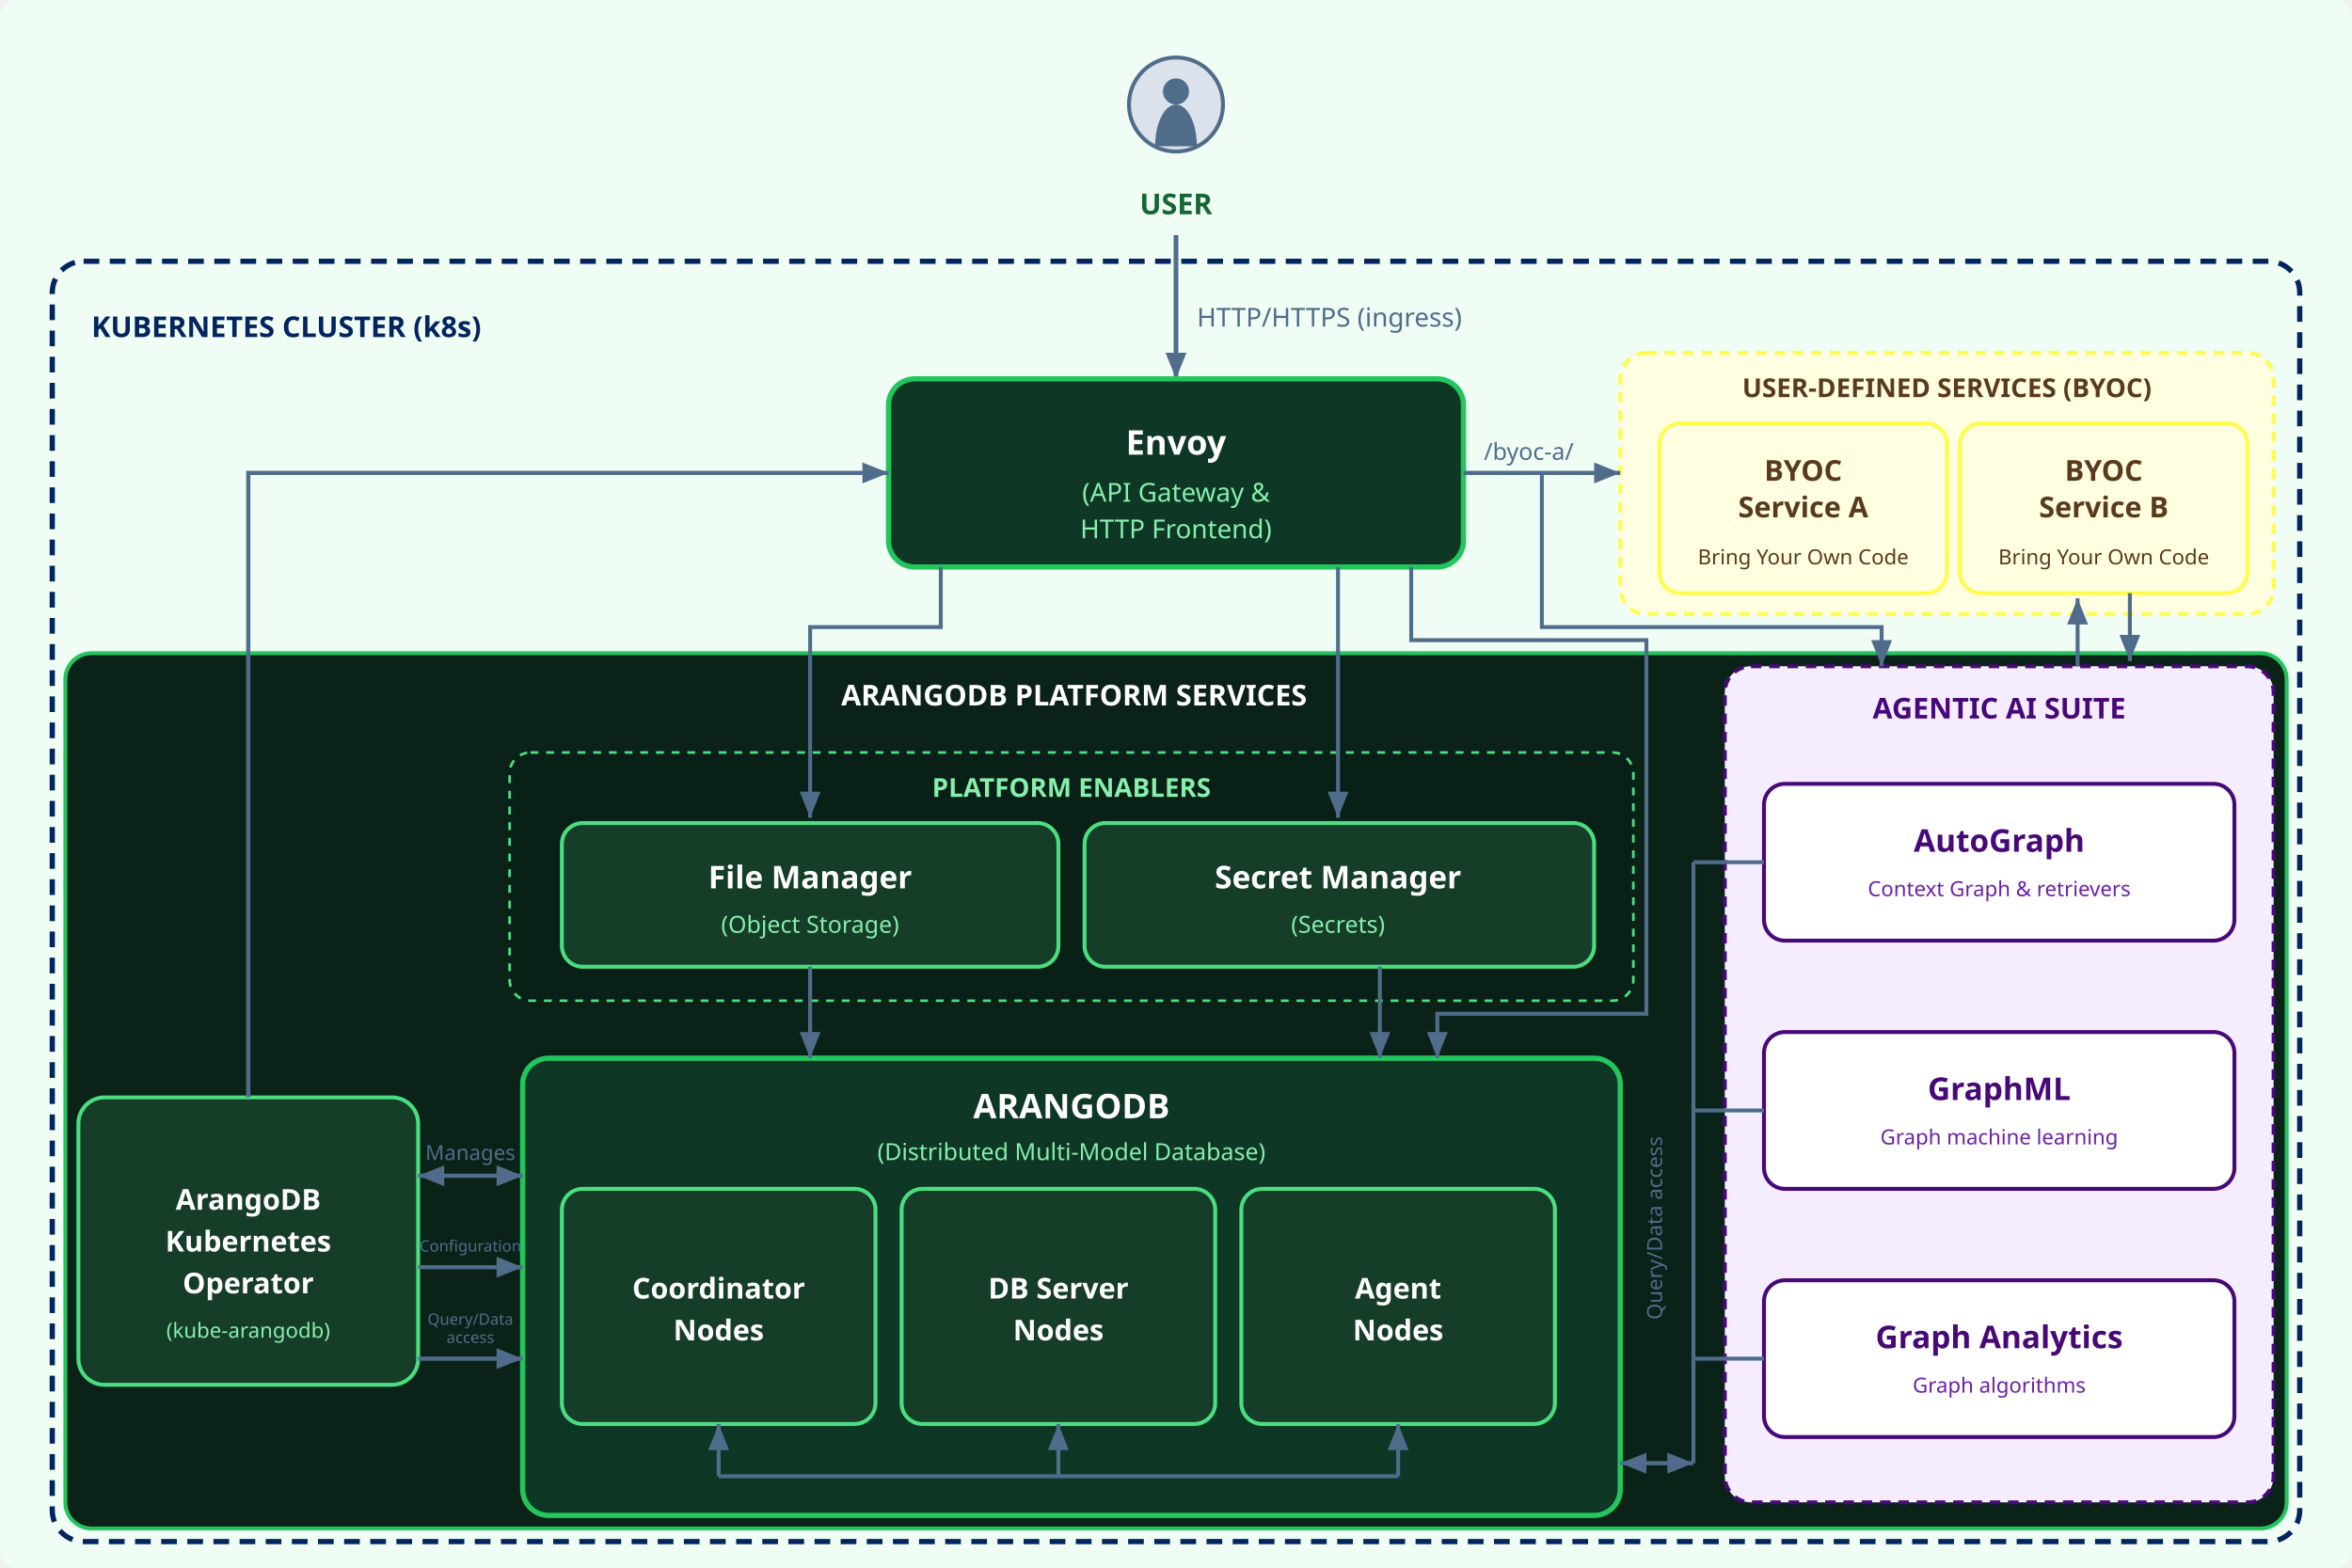
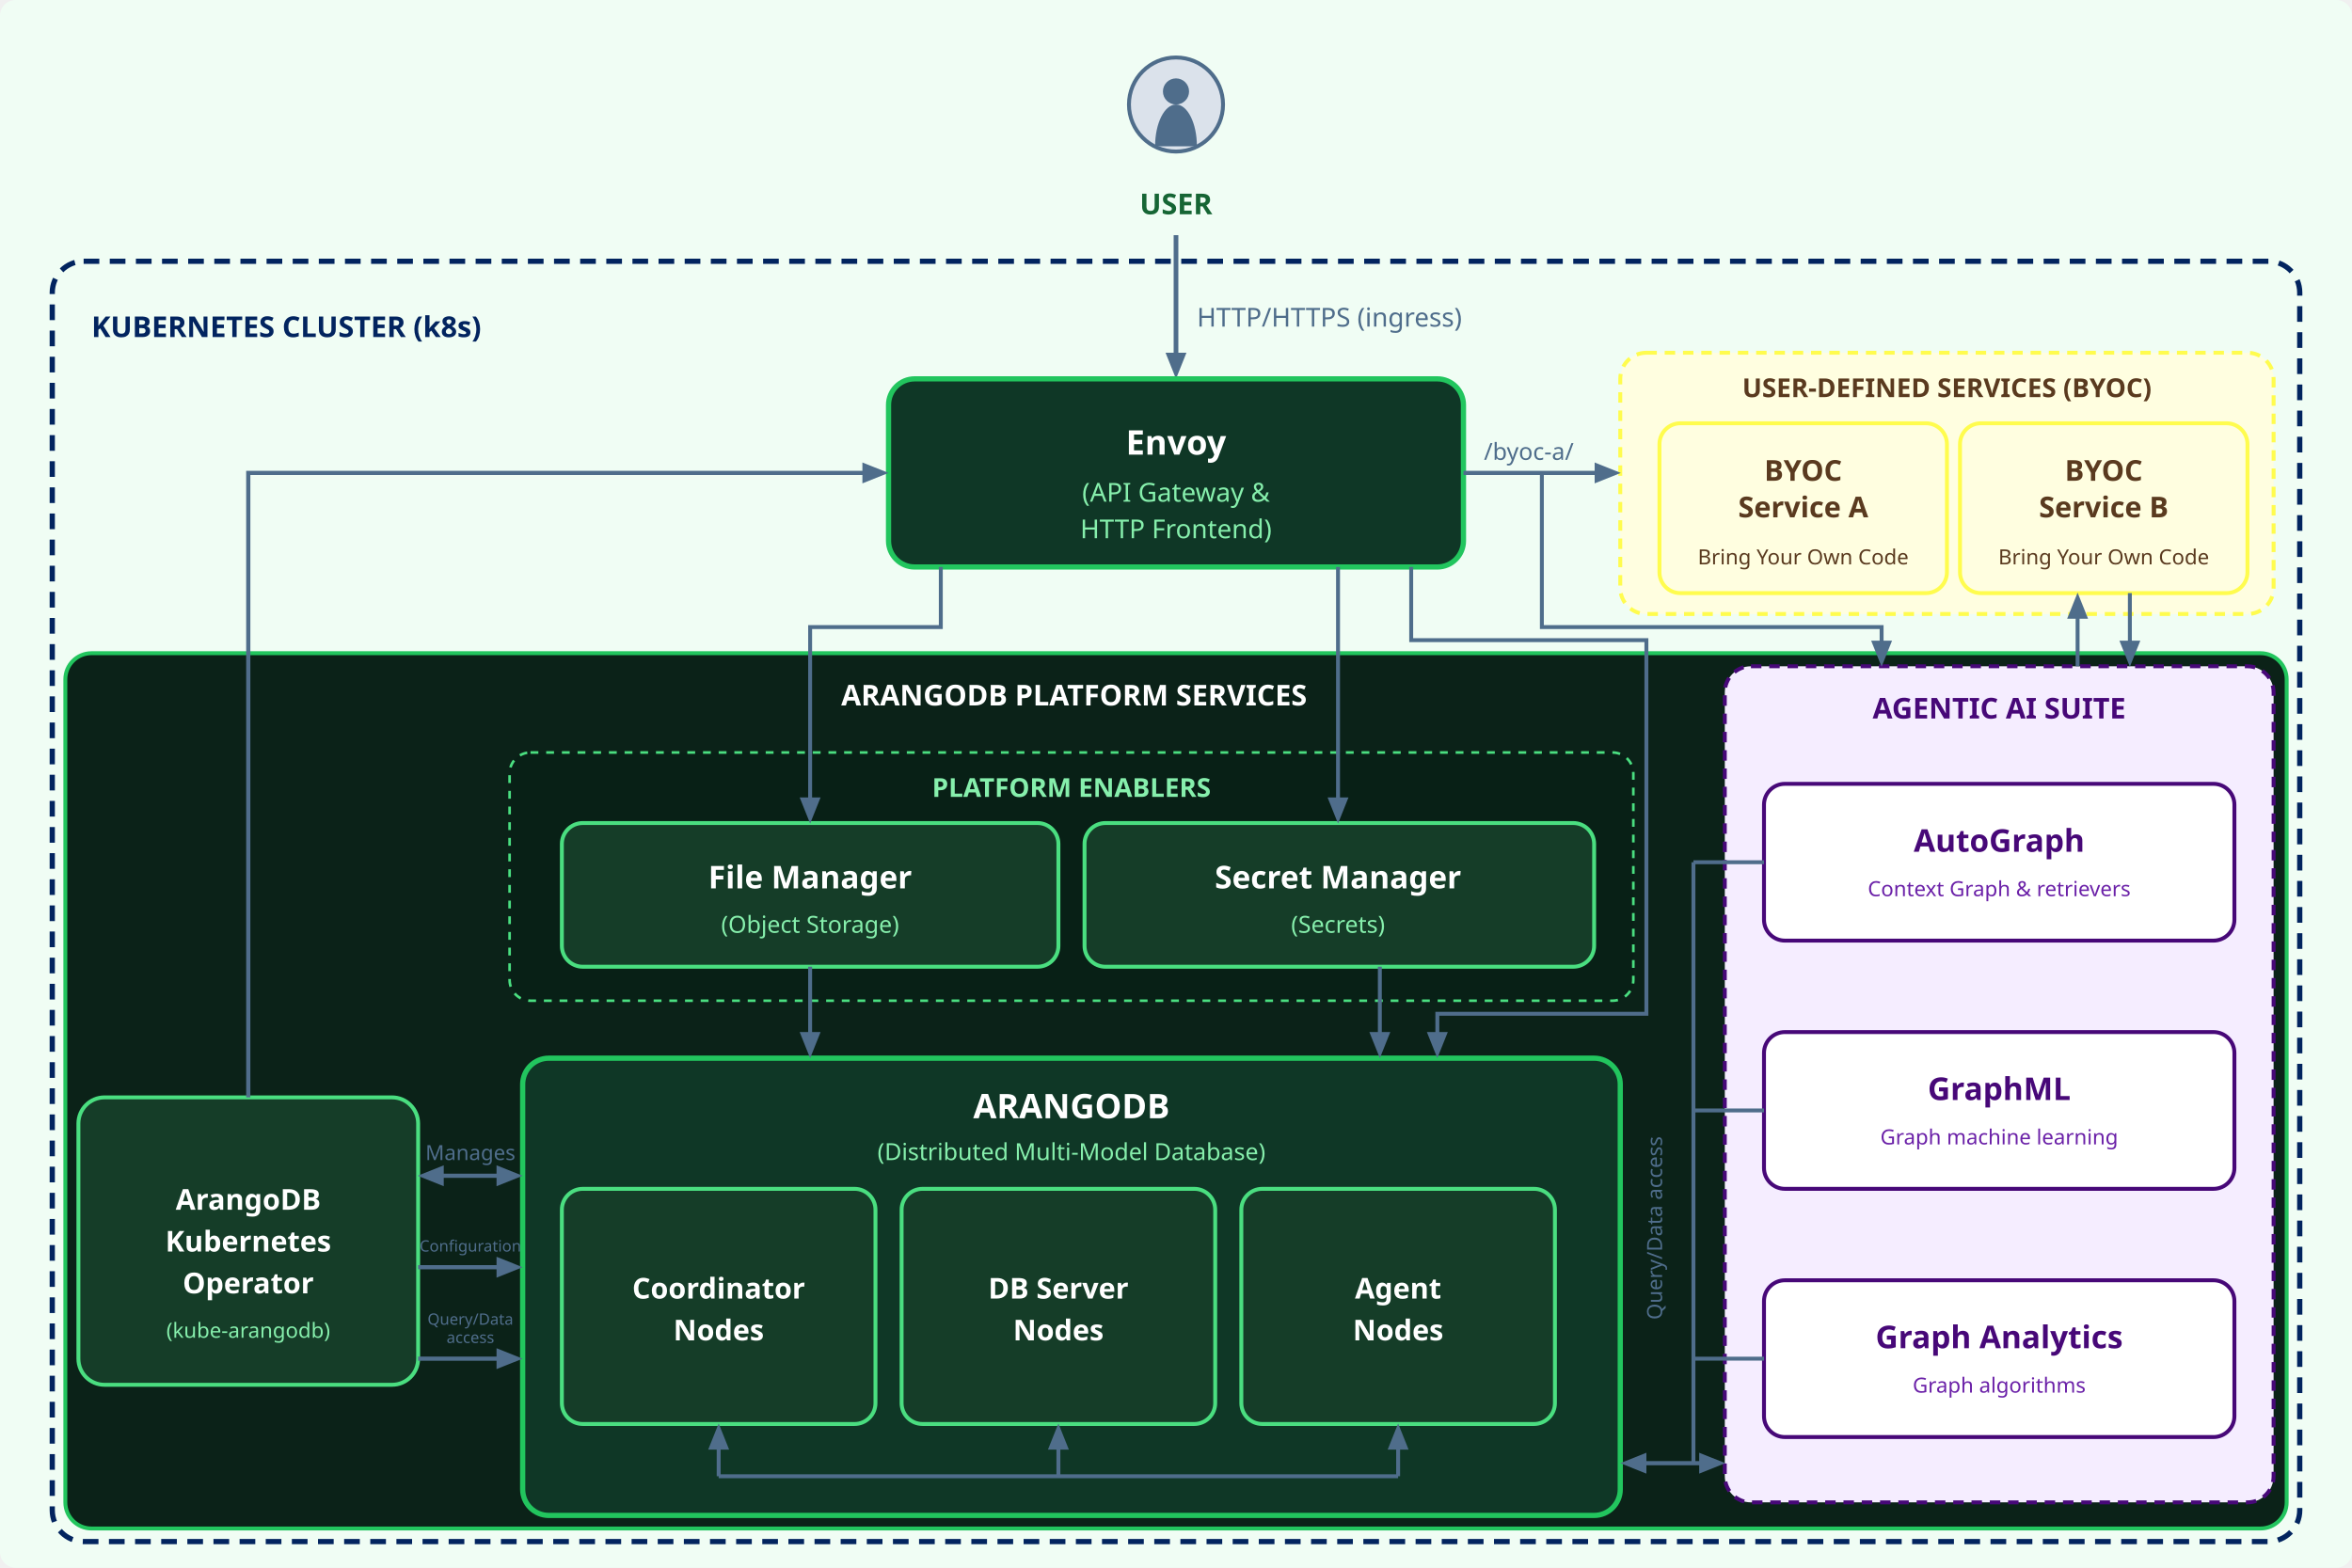
- <svg xmlns="http://www.w3.org/2000/svg" xmlns:xlink="http://www.w3.org/1999/xlink" viewBox="0 0 900 600" style="display:block;width:100%;max-width:900px;margin:0 auto">
+ <svg xmlns="http://www.w3.org/2000/svg" xmlns:xlink="http://www.w3.org/1999/xlink" viewBox="0 0 900 600" width="900" height="600">
  <style>
    .arch .card-link { cursor: pointer; }
    .arch .card-link .node { transition: fill 120ms, stroke 120ms; }
    .arch .card-link:hover .node    { fill: #1f5c38; stroke: #4ade80; }
    .arch .card-link:hover .node-db { fill: #174d2e; stroke: #4ade80; }
    .arch .card-link:hover .node-ai { fill: #e9d8fb; stroke: #470878; }
    .arch .card-link:hover .node-byoc { fill: #FFFC4E; stroke: #5a3a1f; }
    .arch .card-link:hover .node-op { fill: #1f5c38; stroke: #4ade80; }
  </style>
  <defs>
-     <marker id="arrow-g" markerWidth="10" markerHeight="8" refX="10" refY="4" orient="auto" markerUnits="userSpaceOnUse">
+     <marker id="arrow-g" markerWidth="10" markerHeight="8" refX="2" refY="4" orient="auto" markerUnits="userSpaceOnUse">
      <polygon points="0 0,10 4,0 8" fill="#4F6D8B" />
    </marker>
-     <marker id="arrow-g-start" markerWidth="10" markerHeight="8" refX="0" refY="4" orient="auto" markerUnits="userSpaceOnUse">
+     <marker id="arrow-g-start" markerWidth="10" markerHeight="8" refX="8" refY="4" orient="auto" markerUnits="userSpaceOnUse">
      <polygon points="10 0,0 4,10 8" fill="#4F6D8B" />
    </marker>
  </defs>
  <g class="arch">
    <rect width="900" height="600" fill="#f0fdf4" rx="6" />
    <g>
      <circle cx="450" cy="40" r="18" fill="#dbe2eb" stroke="#4F6D8B" stroke-width="1.5" />
      <circle cx="450" cy="35" r="5" fill="#4F6D8B" />
      <path d="M 442 56 A 8 16 0 0 1 458 56 Z" fill="#4F6D8B" />
      <text x="450" y="82" text-anchor="middle" font-family="sans-serif" font-size="11" font-weight="bold" fill="#166534">USER</text>
    </g>
    <rect x="20" y="100" width="860" height="490" rx="12" fill="#f0fdf4" stroke="#02245F" stroke-width="2" stroke-dasharray="6 4" />
    <a xlink:href="https://kubernetes.io/" target="_blank">
      <text x="35" y="129" font-family="sans-serif" font-size="11" font-weight="bold" fill="#02245F">KUBERNETES CLUSTER (k8s)</text>
    </a>
-     <path d="M 450 90 L 450 145" stroke="#4F6D8B" stroke-width="1.8" fill="none" marker-end="url(#arrow-g)" />
+     <path d="M 450 90 L 450 137" stroke="#4F6D8B" stroke-width="1.8" fill="none" marker-end="url(#arrow-g)" />
    <text x="458" y="125" font-family="sans-serif" font-size="10" fill="#4F6D8B">HTTP/HTTPS (ingress)</text>
    <a class="card-link" xlink:href="/contextual-data-platform/architecture/#third-party-components-used-by-the-platform">
      <rect x="340" y="145" width="220" height="72" rx="10" class="node" fill="#0f3726" stroke="#22c55e" stroke-width="2" />
      <text x="450" y="174" text-anchor="middle" font-family="sans-serif" font-size="13" font-weight="bold" fill="#ffffff">Envoy</text>
      <text x="450" y="192" text-anchor="middle" font-family="sans-serif" font-size="10" fill="#86efac">(API Gateway &amp;</text>
      <text x="450" y="206" text-anchor="middle" font-family="sans-serif" font-size="10" fill="#86efac">HTTP Frontend)</text>
    </a>
    <a class="card-link" xlink:href="/platform-suite/container-manager/">
      <rect x="620" y="135" width="250" height="100" rx="10" fill="#FFFEE0" stroke="#FFFC4E" stroke-width="1.5" stroke-dasharray="4 3" />
      <text x="745" y="152" text-anchor="middle" font-family="sans-serif" font-size="10" font-weight="bold" fill="#5a3a1f">USER-DEFINED SERVICES (BYOC)</text>
    </a>
    <a class="card-link" xlink:href="/platform-suite/container-manager/">
      <rect x="635" y="162" width="110" height="65" rx="8" class="node-byoc" fill="#FFFEE0" stroke="#FFFC4E" stroke-width="1.5" />
      <text x="690" y="184" text-anchor="middle" font-family="sans-serif" font-size="11" font-weight="bold" fill="#5a3a1f">BYOC</text>
      <text x="690" y="198" text-anchor="middle" font-family="sans-serif" font-size="11" font-weight="bold" fill="#5a3a1f">Service A</text>
      <text x="690" y="216" text-anchor="middle" font-family="sans-serif" font-size="8" fill="#5a3a1f">Bring Your Own Code</text>
    </a>
    <a class="card-link" xlink:href="/platform-suite/container-manager/">
      <rect x="750" y="162" width="110" height="65" rx="8" class="node-byoc" fill="#FFFEE0" stroke="#FFFC4E" stroke-width="1.5" />
      <text x="805" y="184" text-anchor="middle" font-family="sans-serif" font-size="11" font-weight="bold" fill="#5a3a1f">BYOC</text>
      <text x="805" y="198" text-anchor="middle" font-family="sans-serif" font-size="11" font-weight="bold" fill="#5a3a1f">Service B</text>
      <text x="805" y="216" text-anchor="middle" font-family="sans-serif" font-size="8" fill="#5a3a1f">Bring Your Own Code</text>
    </a>
-     <path d="M 560 181 L 620 181" stroke="#4F6D8B" stroke-width="1.6" fill="none" marker-end="url(#arrow-g)" />
+     <path d="M 560 181 L 612.2 181" stroke="#4F6D8B" stroke-width="1.6" fill="none" marker-end="url(#arrow-g)" />
    <text x="585" y="176" text-anchor="middle" font-family="sans-serif" font-size="9" fill="#4F6D8B">/byoc-a/</text>
    <rect x="25" y="250" width="850" height="335" rx="10" fill="#0b2218" stroke="#22c55e" stroke-width="1.5" />
    <text x="411" y="270" text-anchor="middle" font-family="sans-serif" font-size="11" font-weight="bold" fill="#ffffff">ARANGODB PLATFORM SERVICES</text>
    <rect x="195" y="288" width="430" height="95" rx="8" fill="#082016" stroke="#4ade80" stroke-width="1" stroke-dasharray="3 3" />
    <text x="410" y="305" text-anchor="middle" font-family="sans-serif" font-size="10" font-weight="bold" fill="#86efac">PLATFORM ENABLERS</text>
    <a class="card-link" xlink:href="/platform-suite/file-manager/">
      <rect x="215" y="315" width="190" height="55" rx="8" class="node" fill="#153d28" stroke="#4ade80" stroke-width="1.5" />
      <text x="310" y="340" text-anchor="middle" font-family="sans-serif" font-size="12" font-weight="bold" fill="#ffffff">File Manager</text>
      <text x="310" y="357" text-anchor="middle" font-family="sans-serif" font-size="9" fill="#86efac">(Object Storage)</text>
    </a>
    <a class="card-link" xlink:href="/platform-suite/secrets-manager/">
      <rect x="415" y="315" width="195" height="55" rx="8" class="node" fill="#153d28" stroke="#4ade80" stroke-width="1.5" />
      <text x="512" y="340" text-anchor="middle" font-family="sans-serif" font-size="12" font-weight="bold" fill="#ffffff">Secret Manager</text>
      <text x="512" y="357" text-anchor="middle" font-family="sans-serif" font-size="9" fill="#86efac">(Secrets)</text>
    </a>
    <a class="card-link" xlink:href="/arangodb/">
      <rect x="200" y="405" width="420" height="175" rx="10" class="node-db" fill="#0f3726" stroke="#22c55e" stroke-width="2" />
      <text x="410" y="428" text-anchor="middle" font-family="sans-serif" font-size="13" font-weight="bold" fill="#ffffff">ARANGODB</text>
      <text x="410" y="444" text-anchor="middle" font-family="sans-serif" font-size="9" fill="#86efac">(Distributed Multi-Model Database)</text>
    </a>
    <a class="card-link" xlink:href="/arangodb/4.x/deploy/cluster/">
      <rect x="215" y="455" width="120" height="90" rx="8" class="node" fill="#153d28" stroke="#4ade80" stroke-width="1.5" />
      <text x="275" y="497" text-anchor="middle" font-family="sans-serif" font-size="11" font-weight="bold" fill="#ffffff">Coordinator</text>
      <text x="275" y="513" text-anchor="middle" font-family="sans-serif" font-size="11" font-weight="bold" fill="#ffffff">Nodes</text>
    </a>
    <a class="card-link" xlink:href="/arangodb/4.x/deploy/cluster/">
      <rect x="345" y="455" width="120" height="90" rx="8" class="node" fill="#153d28" stroke="#4ade80" stroke-width="1.5" />
      <text x="405" y="497" text-anchor="middle" font-family="sans-serif" font-size="11" font-weight="bold" fill="#ffffff">DB Server</text>
      <text x="405" y="513" text-anchor="middle" font-family="sans-serif" font-size="11" font-weight="bold" fill="#ffffff">Nodes</text>
    </a>
    <a class="card-link" xlink:href="/arangodb/4.x/deploy/cluster/">
      <rect x="475" y="455" width="120" height="90" rx="8" class="node" fill="#153d28" stroke="#4ade80" stroke-width="1.5" />
      <text x="535" y="497" text-anchor="middle" font-family="sans-serif" font-size="11" font-weight="bold" fill="#ffffff">Agent</text>
      <text x="535" y="513" text-anchor="middle" font-family="sans-serif" font-size="11" font-weight="bold" fill="#ffffff">Nodes</text>
    </a>
    <path d="M 275 565 L 535 565" stroke="#4F6D8B" stroke-width="1.5" fill="none" />
-     <path d="M 275 565 L 275 545" stroke="#4F6D8B" stroke-width="1.5" fill="none" marker-end="url(#arrow-g)" />
-     <path d="M 405 565 L 405 545" stroke="#4F6D8B" stroke-width="1.5" fill="none" marker-end="url(#arrow-g)" />
-     <path d="M 535 565 L 535 545" stroke="#4F6D8B" stroke-width="1.5" fill="none" marker-end="url(#arrow-g)" />
+     <path d="M 275 565 L 275 552.8" stroke="#4F6D8B" stroke-width="1.5" fill="none" marker-end="url(#arrow-g)" />
+     <path d="M 405 565 L 405 552.8" stroke="#4F6D8B" stroke-width="1.5" fill="none" marker-end="url(#arrow-g)" />
+     <path d="M 535 565 L 535 552.8" stroke="#4F6D8B" stroke-width="1.5" fill="none" marker-end="url(#arrow-g)" />
    <a class="card-link" xlink:href="/agentic-ai-suite/">
      <rect x="660" y="255" width="210" height="320" rx="10" fill="#f5edff" stroke="#470878" stroke-width="1.5" stroke-dasharray="4 3" />
      <text x="765" y="275" text-anchor="middle" font-family="sans-serif" font-size="11" font-weight="bold" fill="#470878">AGENTIC AI SUITE</text>
    </a>
-     <path d="M 590 181 L 590 240 L 720 240 L 720 255" stroke="#4F6D8B" stroke-width="1.5" fill="none" marker-end="url(#arrow-g)" />
+     <path d="M 590 181 L 590 240 L 720 240 L 720 247.2" stroke="#4F6D8B" stroke-width="1.5" fill="none" marker-end="url(#arrow-g)" />
    <a class="card-link" xlink:href="/agentic-ai-suite/autograph/">
      <rect x="675" y="300" width="180" height="60" rx="8" class="node-ai" fill="#ffffff" stroke="#470878" stroke-width="1.5" />
      <text x="765" y="326" text-anchor="middle" font-family="sans-serif" font-size="12" font-weight="bold" fill="#470878">AutoGraph</text>
      <text x="765" y="343" text-anchor="middle" font-family="sans-serif" font-size="8" fill="#6b21a8">Context Graph &amp; retrievers</text>
    </a>
    <a class="card-link" xlink:href="/agentic-ai-suite/graphml/">
      <rect x="675" y="395" width="180" height="60" rx="8" class="node-ai" fill="#ffffff" stroke="#470878" stroke-width="1.5" />
      <text x="765" y="421" text-anchor="middle" font-family="sans-serif" font-size="12" font-weight="bold" fill="#470878">GraphML</text>
      <text x="765" y="438" text-anchor="middle" font-family="sans-serif" font-size="8" fill="#6b21a8">Graph machine learning</text>
    </a>
    <a class="card-link" xlink:href="/agentic-ai-suite/graph-analytics/">
      <rect x="675" y="490" width="180" height="60" rx="8" class="node-ai" fill="#ffffff" stroke="#470878" stroke-width="1.5" />
      <text x="765" y="516" text-anchor="middle" font-family="sans-serif" font-size="12" font-weight="bold" fill="#470878">Graph Analytics</text>
      <text x="765" y="533" text-anchor="middle" font-family="sans-serif" font-size="8" fill="#6b21a8">Graph algorithms</text>
    </a>
    <a class="card-link" xlink:href="/contextual-data-platform/architecture/#the-arangodb-kubernetes-operator">
      <rect x="30" y="420" width="130" height="110" rx="10" class="node-op" fill="#153d28" stroke="#4ade80" stroke-width="1.5" />
      <text x="95" y="463" text-anchor="middle" font-family="sans-serif" font-size="11" font-weight="bold" fill="#ffffff">ArangoDB</text>
      <text x="95" y="479" text-anchor="middle" font-family="sans-serif" font-size="11" font-weight="bold" fill="#ffffff">Kubernetes</text>
      <text x="95" y="495" text-anchor="middle" font-family="sans-serif" font-size="11" font-weight="bold" fill="#ffffff">Operator</text>
      <text x="95" y="512" text-anchor="middle" font-family="sans-serif" font-size="8" fill="#86efac">(kube-arangodb)</text>
    </a>
-     <path d="M 160 450 L 200 450" stroke="#4F6D8B" stroke-width="1.6" fill="none" marker-end="url(#arrow-g)" marker-start="url(#arrow-g-start)" />
+     <path d="M 167.8 450 L 192 450" stroke="#4F6D8B" stroke-width="1.6" fill="none" marker-end="url(#arrow-g)" marker-start="url(#arrow-g-start)" />
    <text x="180" y="444" text-anchor="middle" font-family="sans-serif" font-size="8" fill="#4F6D8B">Manages</text>
-     <path d="M 160 485 L 200 485" stroke="#4F6D8B" stroke-width="1.6" fill="none" marker-end="url(#arrow-g)" />
+     <path d="M 160 485 L 192 485" stroke="#4F6D8B" stroke-width="1.6" fill="none" marker-end="url(#arrow-g)" />
    <text x="180" y="479" text-anchor="middle" font-family="sans-serif" font-size="6" fill="#4F6D8B">Configuration</text>
-     <path d="M 160 520 L 200 520" stroke="#4F6D8B" stroke-width="1.6" fill="none" marker-end="url(#arrow-g)" />
+     <path d="M 160 520 L 192 520" stroke="#4F6D8B" stroke-width="1.6" fill="none" marker-end="url(#arrow-g)" />
    <text x="180" y="507" text-anchor="middle" font-family="sans-serif" font-size="6" fill="#4F6D8B">Query/Data</text>
    <text x="180" y="514" text-anchor="middle" font-family="sans-serif" font-size="6" fill="#4F6D8B">access</text>
-     <path d="M 95 420 L 95 181 L 340 181" stroke="#4F6D8B" stroke-width="1.6" fill="none" marker-end="url(#arrow-g)" />
-     <path d="M 360 217 L 360 240 L 310 240 L 310 313" stroke="#4F6D8B" stroke-width="1.5" fill="none" marker-end="url(#arrow-g)" />
-     <path d="M 512 217 L 512 313" stroke="#4F6D8B" stroke-width="1.5" fill="none" marker-end="url(#arrow-g)" />
-     <path d="M 540 217 L 540 245 L 630 245 L 630 388 L 550 388 L 550 405" stroke="#4F6D8B" stroke-width="1.5" fill="none" marker-end="url(#arrow-g)" />
-     <path d="M 310 370 L 310 405" stroke="#4F6D8B" stroke-width="1.5" fill="none" marker-end="url(#arrow-g)" />
-     <path d="M 528 370 L 528 405" stroke="#4F6D8B" stroke-width="1.5" fill="none" marker-end="url(#arrow-g)" />
-     <path d="M 795 255 L 795 229" stroke="#4F6D8B" stroke-width="1.5" fill="none" marker-end="url(#arrow-g)" />
-     <path d="M 815 227 L 815 253" stroke="#4F6D8B" stroke-width="1.5" fill="none" marker-end="url(#arrow-g)" />
+     <path d="M 95 420 L 95 181 L 332 181" stroke="#4F6D8B" stroke-width="1.6" fill="none" marker-end="url(#arrow-g)" />
+     <path d="M 360 217 L 360 240 L 310 240 L 310 307.2" stroke="#4F6D8B" stroke-width="1.5" fill="none" marker-end="url(#arrow-g)" />
+     <path d="M 512 217 L 512 307.2" stroke="#4F6D8B" stroke-width="1.5" fill="none" marker-end="url(#arrow-g)" />
+     <path d="M 540 217 L 540 245 L 630 245 L 630 388 L 550 388 L 550 397" stroke="#4F6D8B" stroke-width="1.5" fill="none" marker-end="url(#arrow-g)" />
+     <path d="M 310 370 L 310 397" stroke="#4F6D8B" stroke-width="1.5" fill="none" marker-end="url(#arrow-g)" />
+     <path d="M 528 370 L 528 397" stroke="#4F6D8B" stroke-width="1.5" fill="none" marker-end="url(#arrow-g)" />
+     <path d="M 795 255 L 795 234.8" stroke="#4F6D8B" stroke-width="1.5" fill="none" marker-end="url(#arrow-g)" />
+     <path d="M 815 227 L 815 247.2" stroke="#4F6D8B" stroke-width="1.5" fill="none" marker-end="url(#arrow-g)" />
    <path d="M 648 330 L 648 560" stroke="#4F6D8B" stroke-width="1.5" fill="none" />
    <path d="M 675 330 L 648 330" stroke="#4F6D8B" stroke-width="1.5" fill="none" />
    <path d="M 675 425 L 648 425" stroke="#4F6D8B" stroke-width="1.5" fill="none" />
    <path d="M 675 520 L 648 520" stroke="#4F6D8B" stroke-width="1.5" fill="none" />
-     <path d="M 648 560 L 620 560" stroke="#4F6D8B" stroke-width="1.6" fill="none" marker-end="url(#arrow-g)" marker-start="url(#arrow-g-start)" />
+     <path d="M 652.2 560 L 628 560" stroke="#4F6D8B" stroke-width="1.6" fill="none" marker-end="url(#arrow-g)" marker-start="url(#arrow-g-start)" />
    <text x="636" y="470" text-anchor="middle" transform="rotate(-90 636 470)" font-family="sans-serif" font-size="8" fill="#4F6D8B">Query/Data access</text>
  </g>
</svg>
